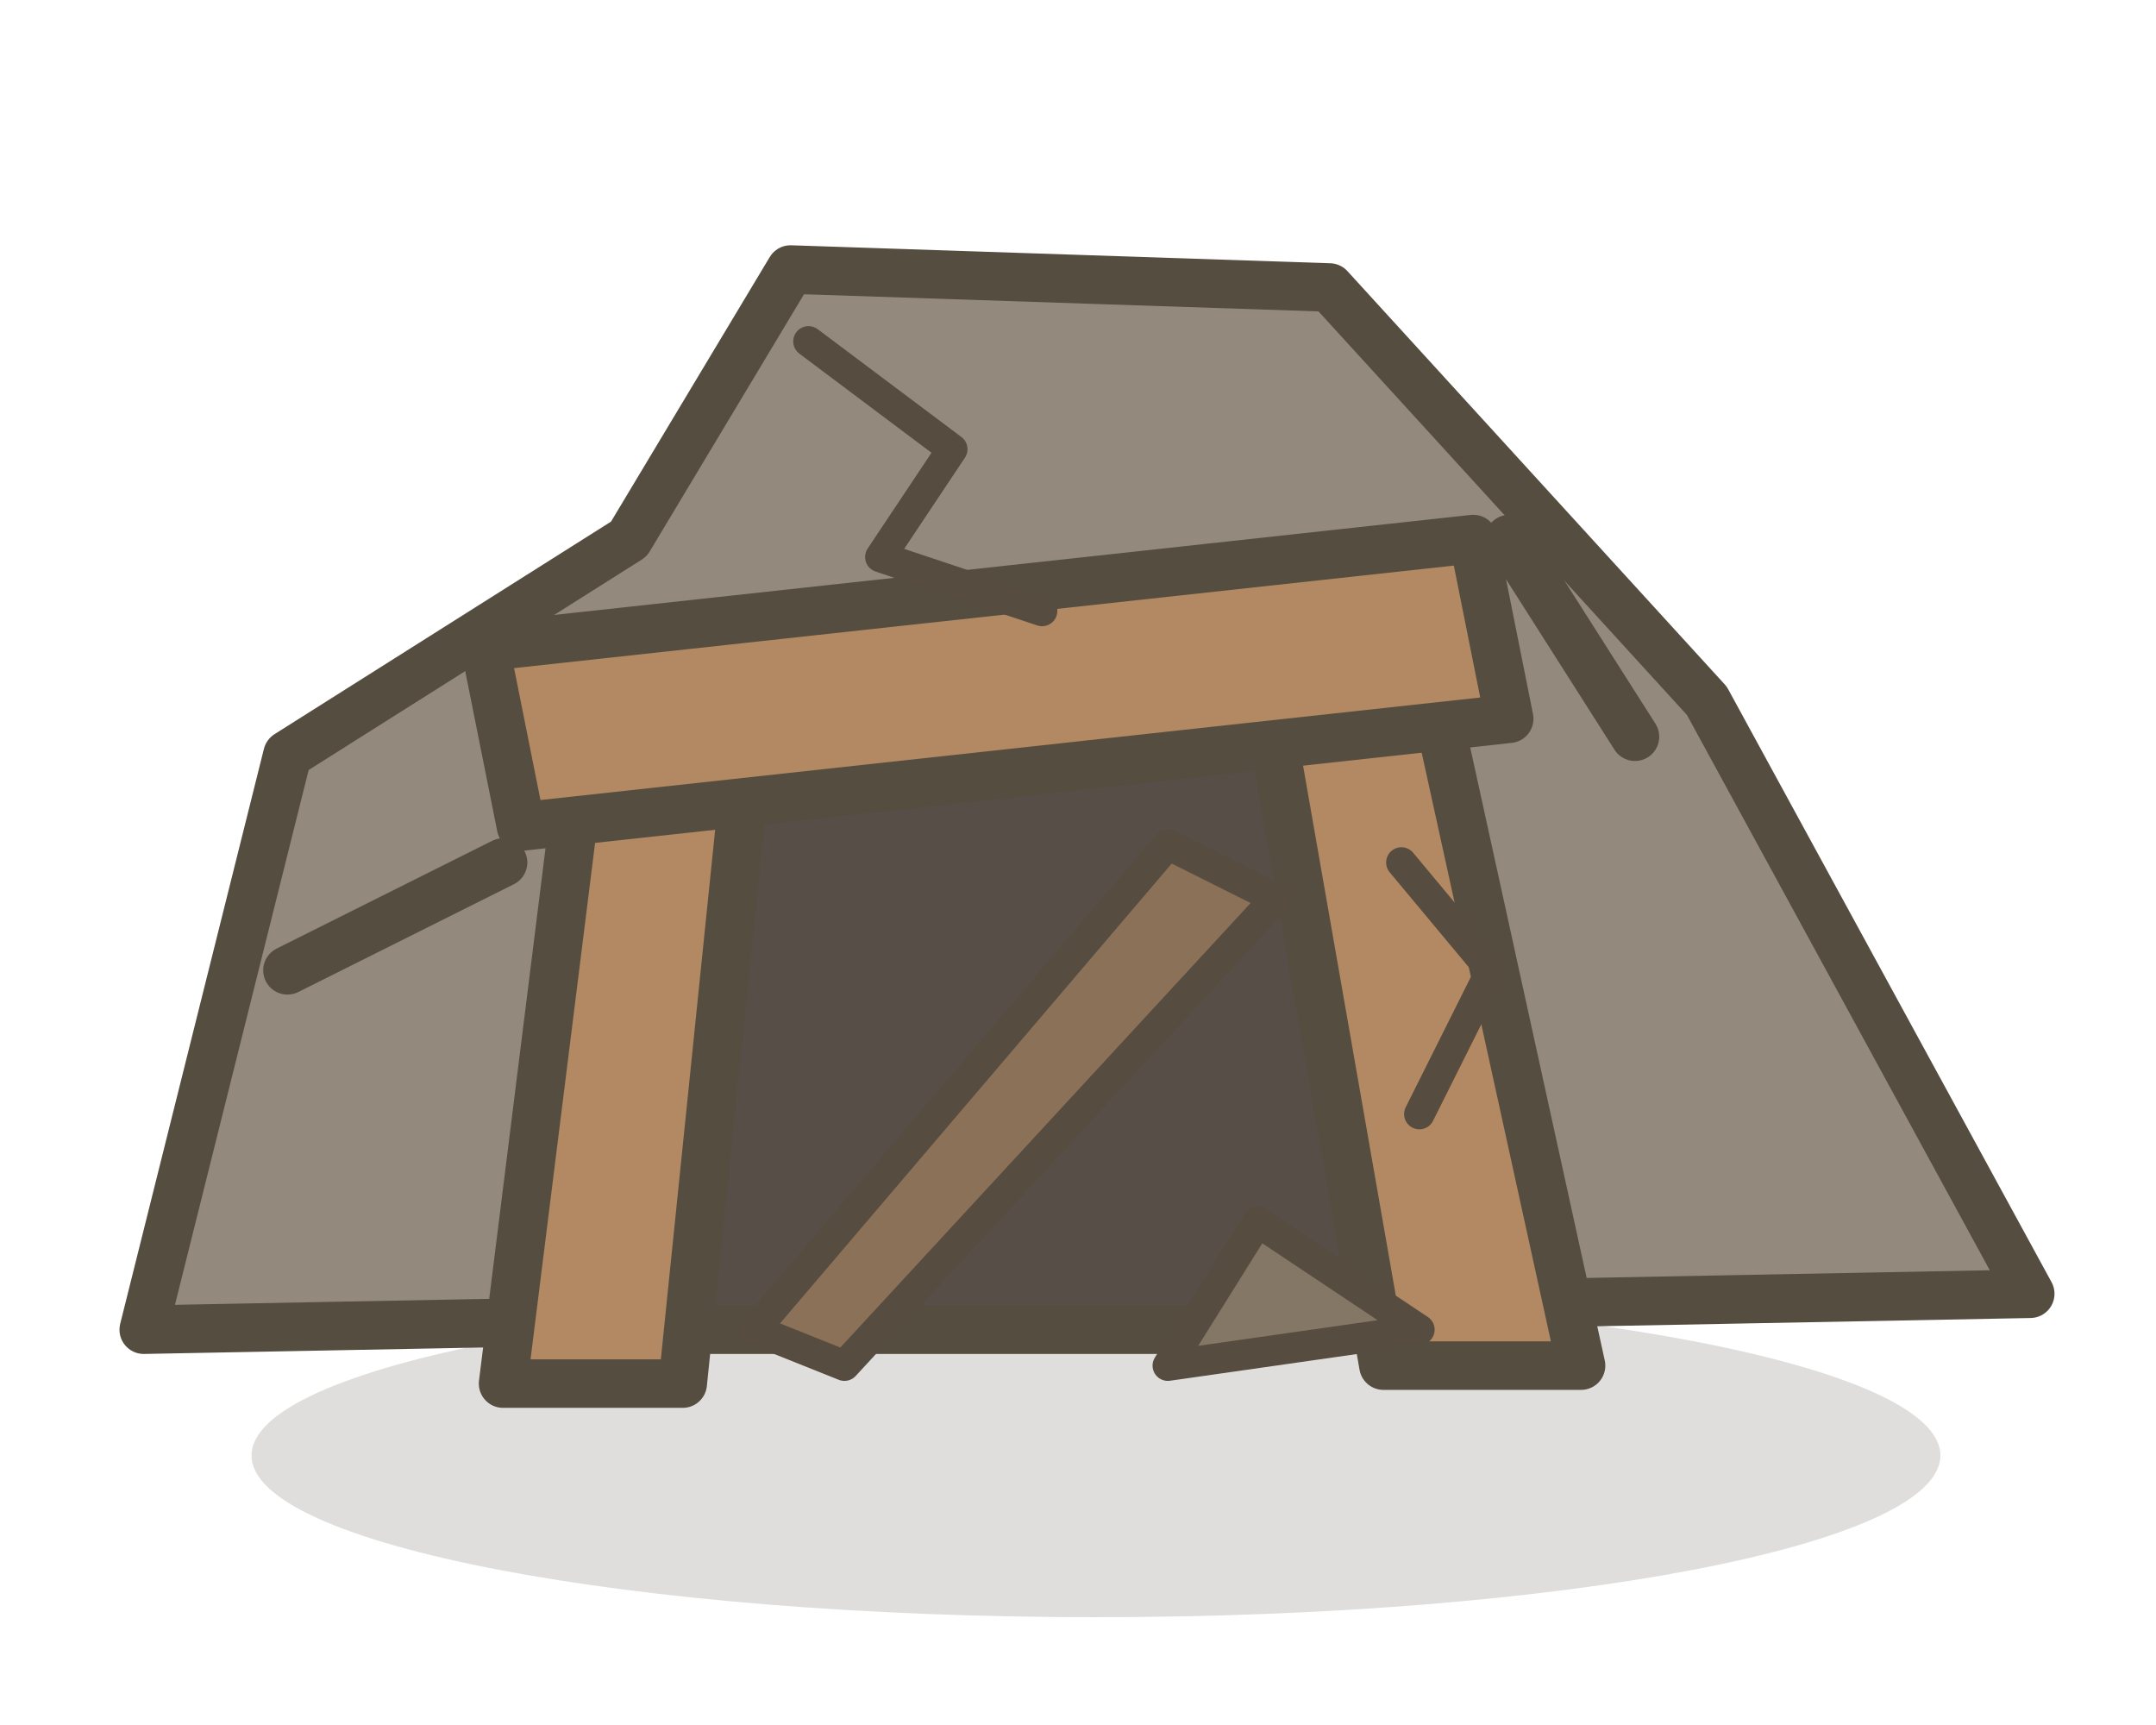
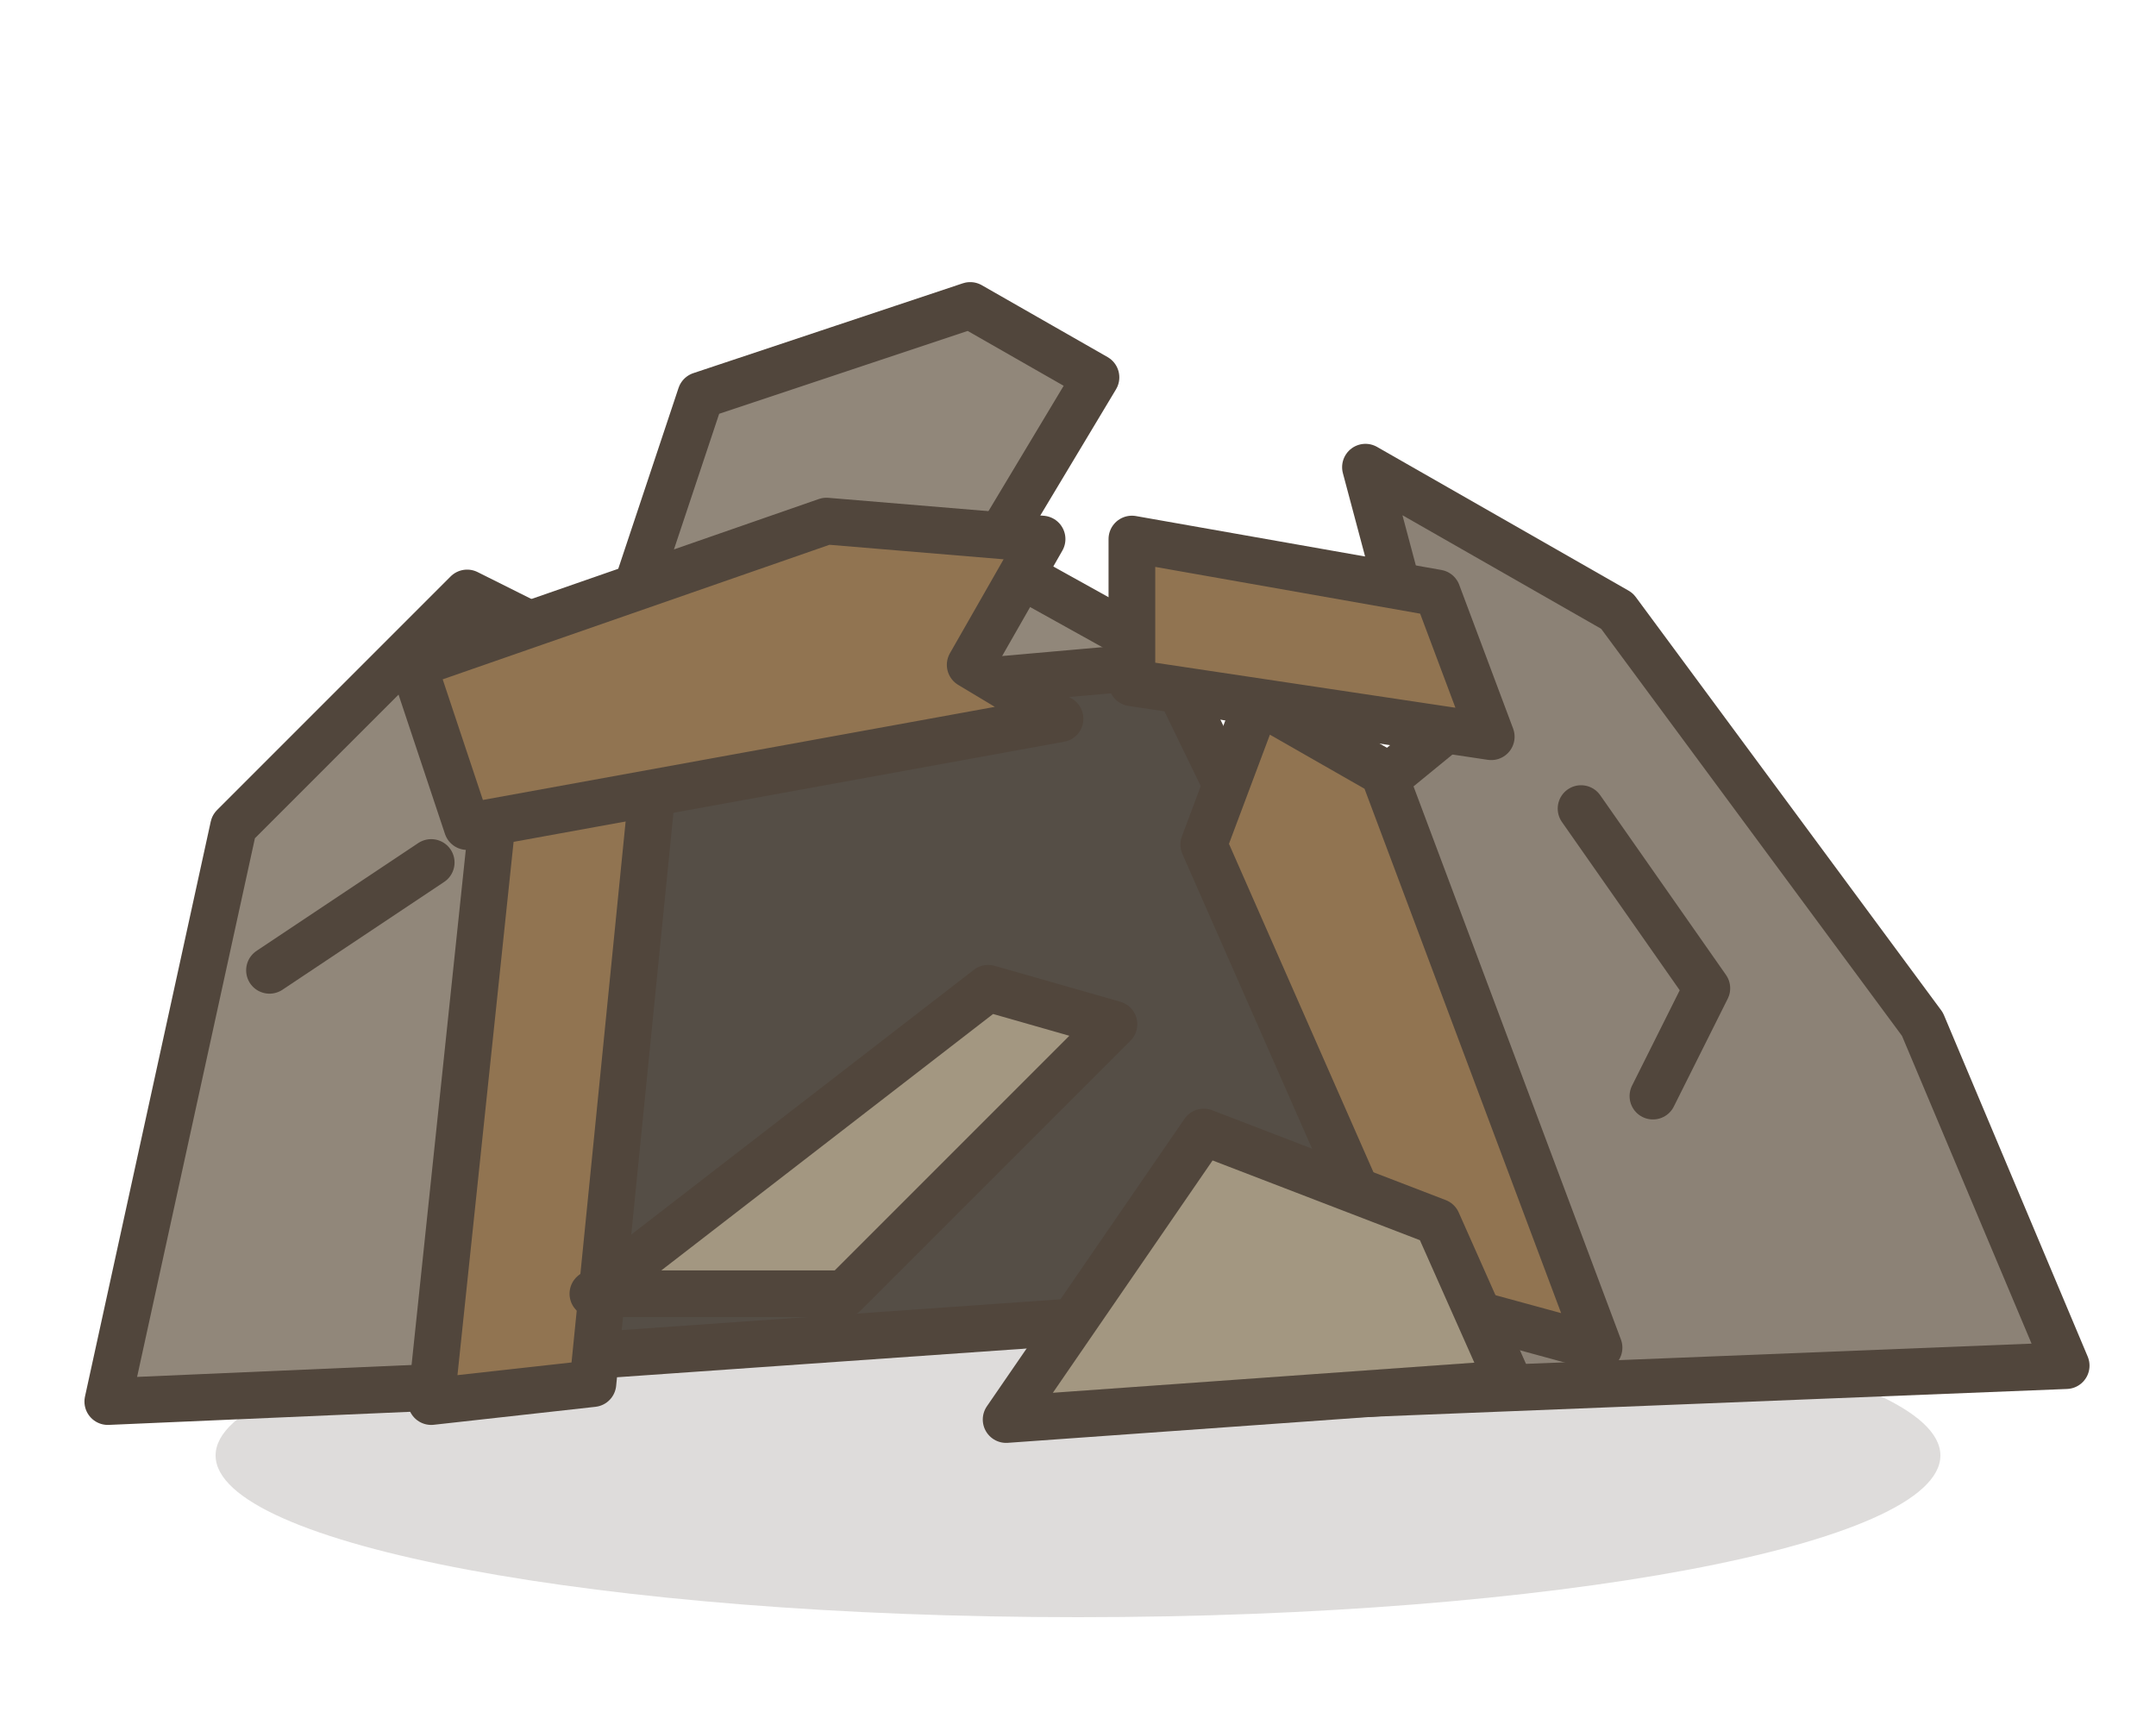
<svg xmlns="http://www.w3.org/2000/svg" width="120" height="96" viewBox="0 0 120 96">
-   <ellipse cx="61" cy="81" rx="47" ry="9" fill="#50483b" opacity=".18" />
-   <g stroke="#554d40" stroke-width="2.7" stroke-linejoin="round" stroke-linecap="round">
-     <path d="M8 74l8-32 19-12 9-15 30 1 21 23 18 33z" fill="#93897c" />
-     <path d="M36 74l1-32 38-2 9 34z" fill="#574e47" />
-     <path d="M28 77l5-40 9 1-4 39zm49-1-7-40 9-1 9 41z" fill="#b28962" />
-     <path d="M27 36l55-6 2 10-55 6z" fill="#b28962" />
-     <path d="M16 54l12-6m56-18 7 11" fill="none" />
-     <path d="m42 74 23-27 6 3-24 26z" fill="#8b7158" stroke="#564c40" stroke-width="1.7" />
-     <path d="m45 19 8 6-4 6 9 3m20 14 5 6-4 8" fill="none" stroke="#564c40" stroke-width="1.7" />
-     <path d="m65 76 5-8 9 6z" fill="#857765" stroke="#564c40" stroke-width="1.7" />
+   <ellipse cx="60" cy="81" rx="48" ry="9" fill="#473f38" opacity=".18" />
+   <g stroke="#51463c" stroke-width="2.6" stroke-linejoin="round" stroke-linecap="round">
+     <path d="M6 78l7-32 13-13 8 4 5-15 15-5 7 4-6 10 9 5-5 5-16 2-14 34z" fill="#91877a" />
+     <path d="m65 78 4-28 11-9-4-15 14 8 17 23 8 19z" fill="#8c8276" />
+     <path d="m25 76 6-36 34-3 17 35z" fill="#554e46" />
+     <path d="m24 78 4-38 9-3-4 40zm54-6-11-25 3-8 7 4 12 32z" fill="#917451" />
+     <path d="m23 37 23-8 12 1-4 7 5 3-33 6zm40-7 17 3 3 8-20-3z" fill="#917451" />
+     <path d="m33 72 22-17 7 2-15 15zm23 7 11-16 13 5 4 9z" fill="#a39781" />
+     <path d="m15 54 9-6m64-3 7 10-3 6" fill="none" />
  </g>
</svg>
